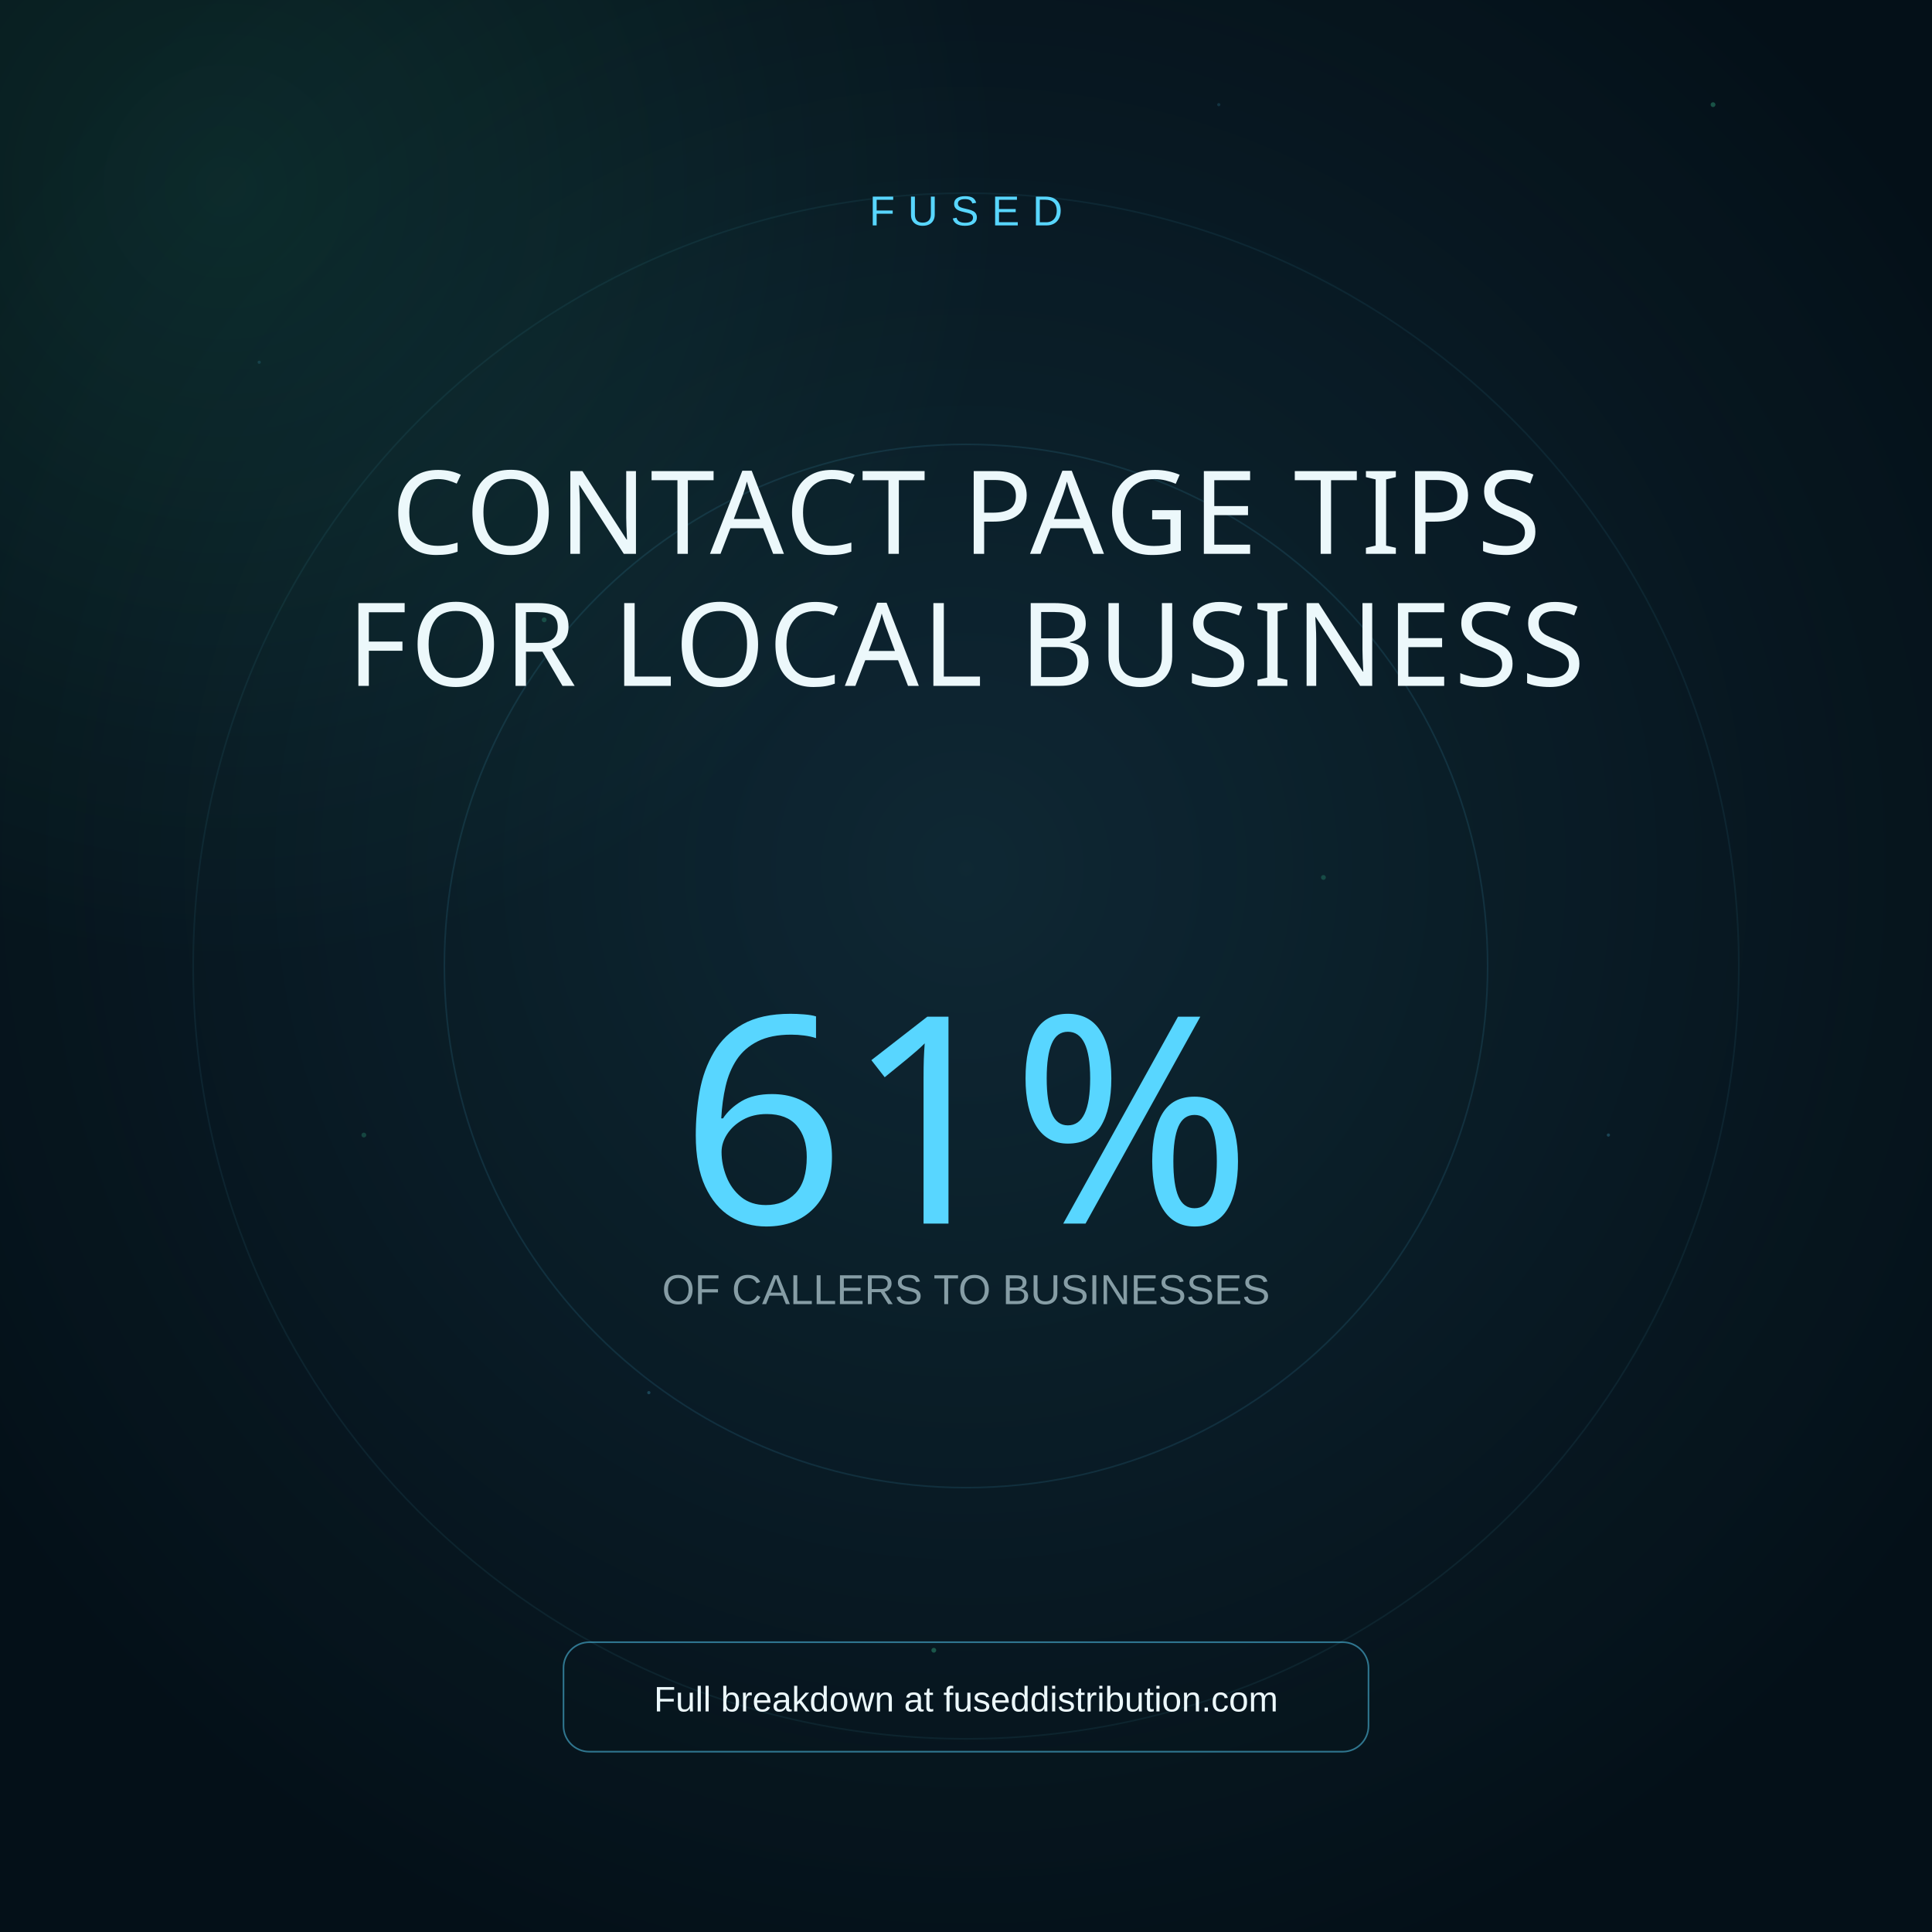
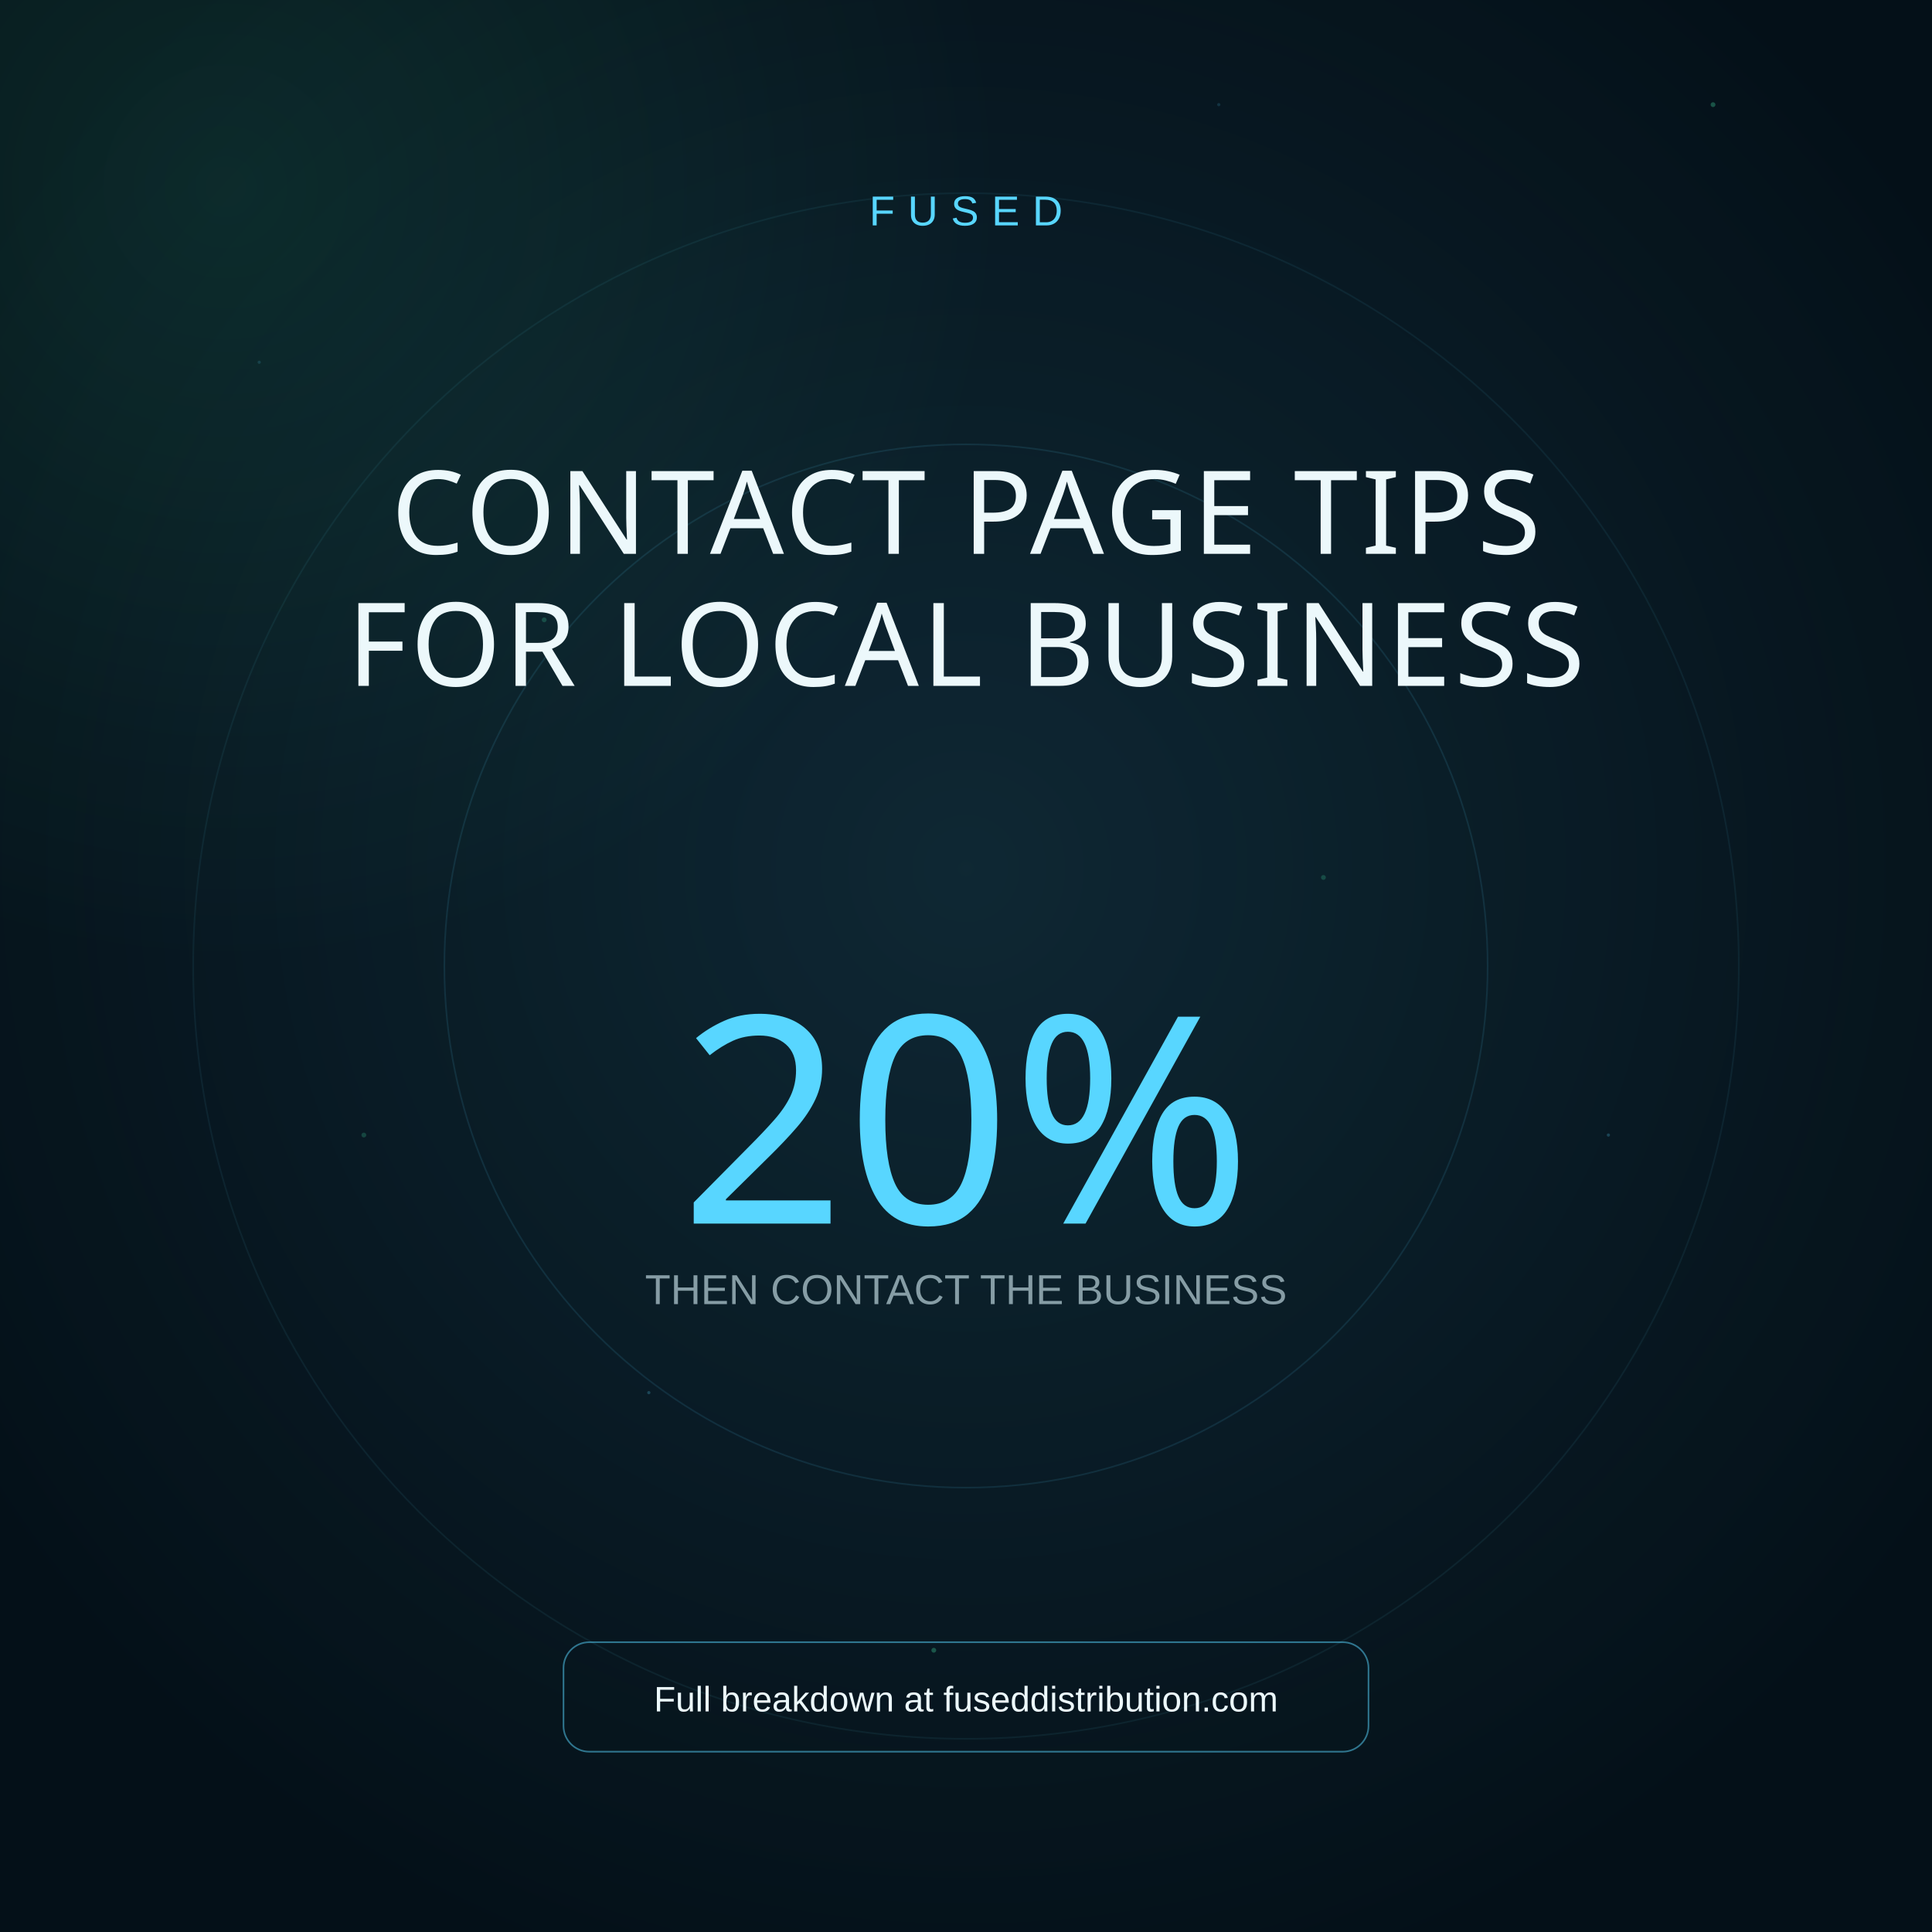
<svg xmlns="http://www.w3.org/2000/svg" width="1200" height="1200" viewBox="0 0 1200 1200">
  <rect width="1200" height="1200" fill="#041018" />
  <radialGradient id="g1" cx="50%" cy="45%" r="60%">
    <stop offset="0%" stop-color="#58d6ff" stop-opacity="0.12" />
    <stop offset="100%" stop-color="#58d6ff" stop-opacity="0" />
  </radialGradient>
  <radialGradient id="g2" cx="12%" cy="10%" r="40%">
    <stop offset="0%" stop-color="#4dffb8" stop-opacity="0.10" />
    <stop offset="100%" stop-color="#4dffb8" stop-opacity="0" />
  </radialGradient>
  <rect width="1200" height="1200" fill="url(#g1)" />
  <rect width="1200" height="1200" fill="url(#g2)" />
  <circle cx="600" cy="600" r="480" fill="none" stroke="#58d6ff" stroke-opacity="0.07" />
  <circle cx="600" cy="600" r="324" fill="none" stroke="#58d6ff" stroke-opacity="0.11" />
  <circle cx="757" cy="65" r="1" fill="#58d6ff" opacity="0.15" />
  <circle cx="338" cy="385" r="1.5" fill="#4dffb8" opacity="0.19" />
  <circle cx="999" cy="705" r="1" fill="#58d6ff" opacity="0.23" />
  <circle cx="580" cy="1025" r="1.5" fill="#4dffb8" opacity="0.27" />
  <circle cx="161" cy="225" r="1" fill="#58d6ff" opacity="0.15" />
  <circle cx="822" cy="545" r="1.5" fill="#4dffb8" opacity="0.19" />
  <circle cx="403" cy="865" r="1" fill="#58d6ff" opacity="0.23" />
  <circle cx="1064" cy="65" r="1.5" fill="#4dffb8" opacity="0.27" />
  <circle cx="645" cy="385" r="1" fill="#58d6ff" opacity="0.15" />
  <circle cx="226" cy="705" r="1.5" fill="#4dffb8" opacity="0.19" />
  <text x="600" y="140" font-family="Arial, sans-serif" font-size="26" fill="#58d6ff" text-anchor="middle" letter-spacing="8">FUSED</text>
  <text x="600" y="344" font-family="Impact, sans-serif" font-size="72" fill="#ecf8fb" text-anchor="middle" letter-spacing="2">CONTACT PAGE TIPS</text>
  <text x="600" y="426" font-family="Impact, sans-serif" font-size="72" fill="#ecf8fb" text-anchor="middle" letter-spacing="2">FOR LOCAL BUSINESS</text>
-   <text x="600" y="760" font-family="Impact, sans-serif" font-size="180" fill="#58d6ff" text-anchor="middle">61%</text>
-   <text x="600" y="810" font-family="Arial, sans-serif" font-size="26" fill="rgba(175,198,207,0.75)" text-anchor="middle">OF CALLERS TO BUSINESSES</text>
+   <text x="600" y="760" font-family="Impact, sans-serif" font-size="180" fill="#58d6ff" text-anchor="middle">20%</text>
+   <text x="600" y="810" font-family="Arial, sans-serif" font-size="26" fill="rgba(175,198,207,0.75)" text-anchor="middle">THEN CONTACT THE BUSINESS</text>
  <rect x="350" y="1020" width="500" height="68" rx="16" fill="none" stroke="#58d6ff" stroke-opacity="0.5" />
  <text x="600" y="1063" font-family="Arial, sans-serif" font-size="22" fill="#ecf8fb" text-anchor="middle">Full breakdown at fuseddistribution.com</text>
</svg>
